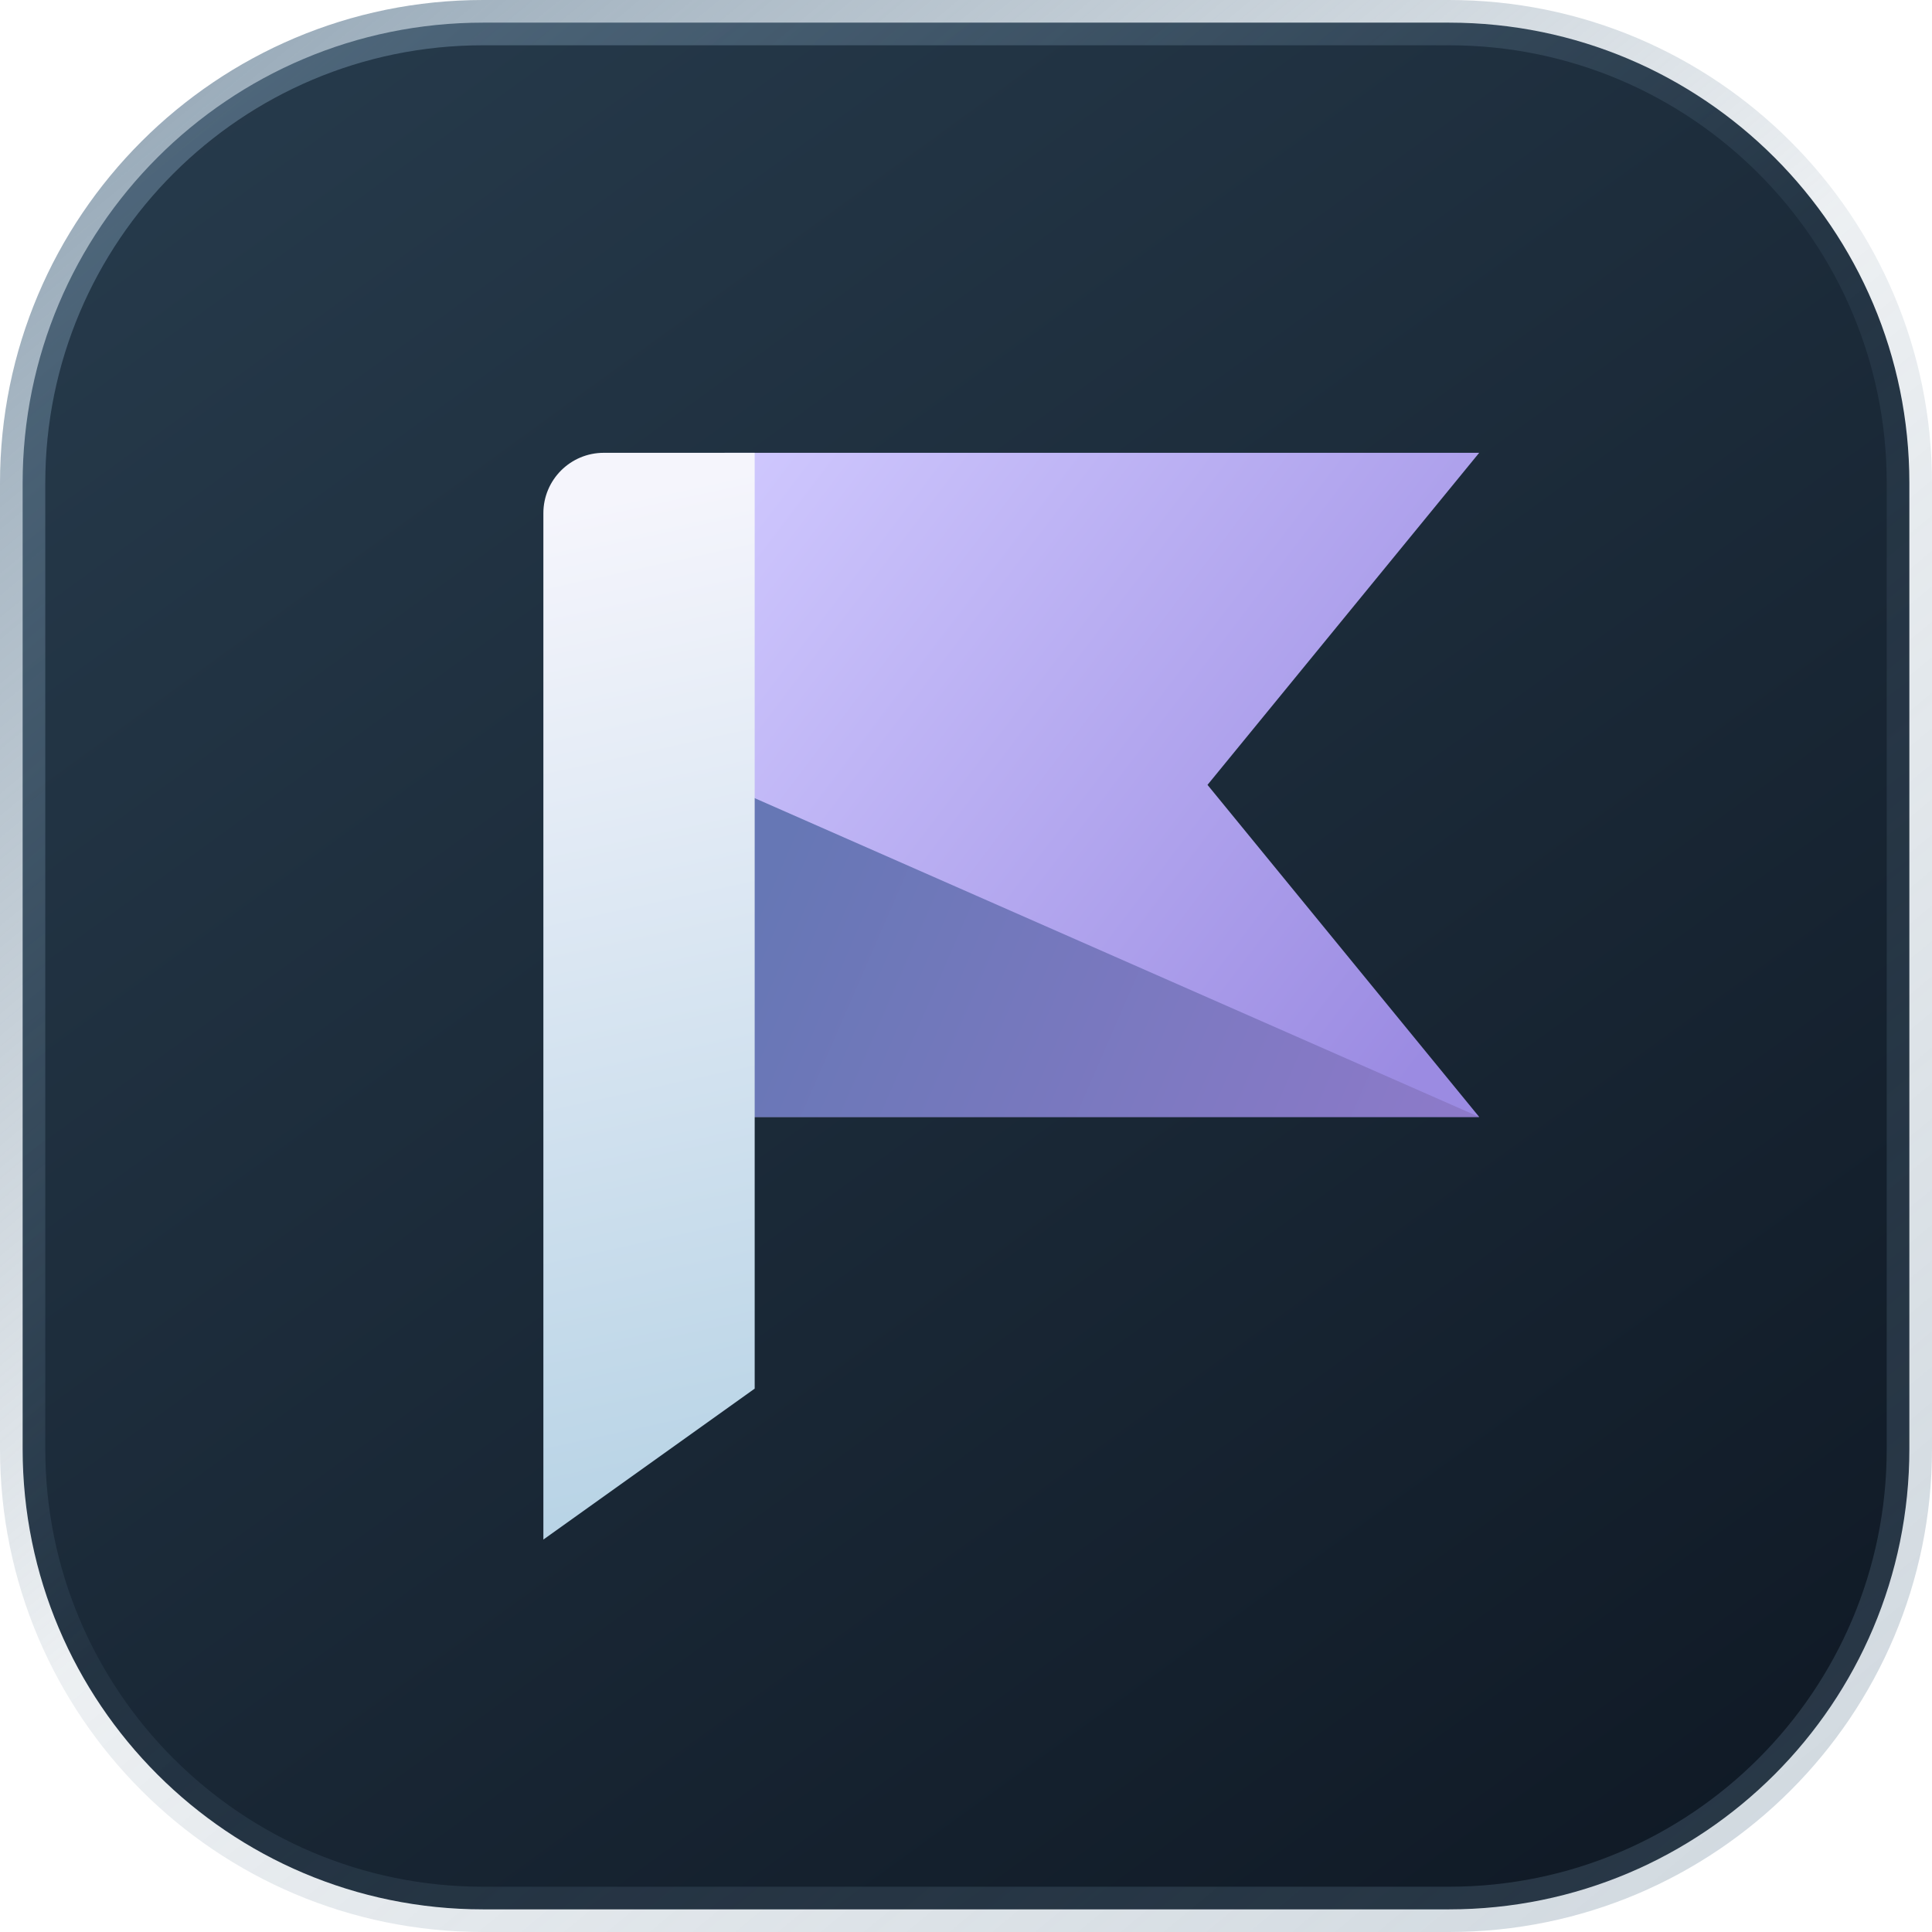
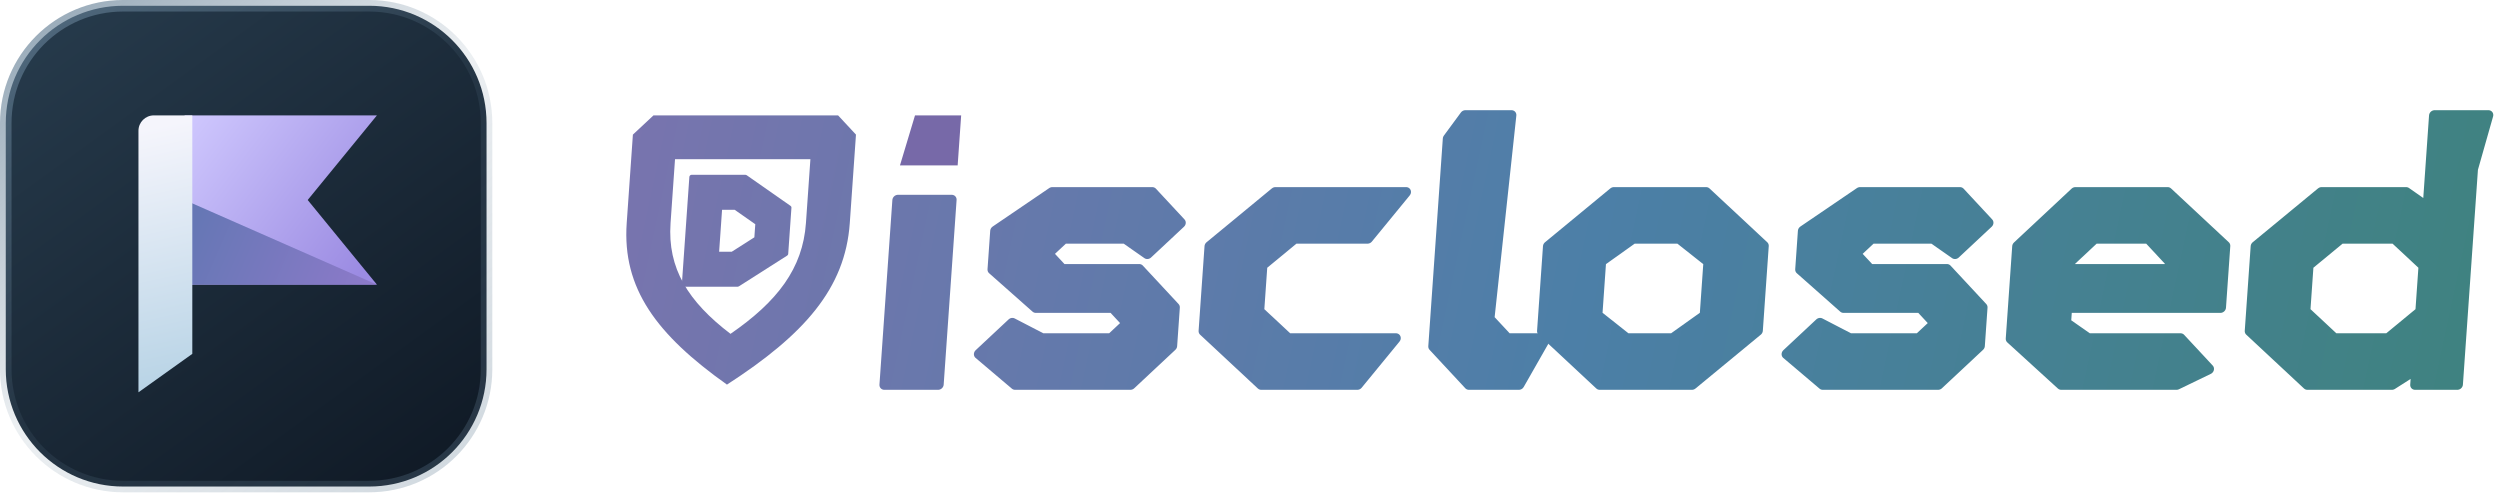
- <svg xmlns="http://www.w3.org/2000/svg" width="64" height="64" viewBox="0 0 64 64" fill="none">
+ <svg xmlns="http://www.w3.org/2000/svg" width="325" height="64" viewBox="0 0 325 64" fill="none">
  <defs>
    <linearGradient id="surface" x1="8" y1="2" x2="53" y2="64" gradientUnits="userSpaceOnUse">
      <stop stop-color="#263A4B" />
      <stop offset="1" stop-color="#101A26" />
    </linearGradient>
    <linearGradient id="edge" x1="4" y1="0" x2="57" y2="64" gradientUnits="userSpaceOnUse">
      <stop stop-color="#658096" stop-opacity=".7" />
      <stop offset=".5" stop-color="#658096" stop-opacity=".12" />
      <stop offset="1" stop-color="#658096" stop-opacity=".3" />
    </linearGradient>
    <linearGradient id="ribbon" x1="23" y1="15" x2="48" y2="34" gradientUnits="userSpaceOnUse">
      <stop stop-color="#D1CAFF" />
      <stop offset="1" stop-color="#9B8BE2" />
    </linearGradient>
    <linearGradient id="fold" x1="25" y1="30" x2="48" y2="40" gradientUnits="userSpaceOnUse">
      <stop stop-color="#6677B5" />
      <stop offset="1" stop-color="#8E7ACA" />
    </linearGradient>
    <linearGradient id="staff" x1="18" y1="17" x2="25" y2="49" gradientUnits="userSpaceOnUse">
      <stop stop-color="#F5F5FC" />
      <stop offset="1" stop-color="#B9D4E6" />
    </linearGradient>
+     <linearGradient id="wordmark-ink" x1="82" y1="15" x2="324" y2="50" gradientUnits="userSpaceOnUse">
+       <stop stop-color="#7874AE" />
+       <stop offset=".52" stop-color="#4C7FA7" />
+       <stop offset="1" stop-color="#3F8280" />
+     </linearGradient>
  </defs>
  <rect x=".75" y=".75" width="62.5" height="62.5" rx="15.25" fill="url(#surface)" stroke="url(#edge)" stroke-width="1.5" />
  <path d="M24 15h25l-9 11 9 11H24V15Z" fill="url(#ribbon)" />
  <path d="m24 26 25 11H24V26Z" fill="url(#fold)" />
  <path d="M18 17a2 2 0 0 1 2-2h5v31l-7 5V17Z" fill="url(#staff)" />
+   <g transform="translate(1.5) skewX(-4)" fill="url(#wordmark-ink)" fill-rule="evenodd">
+     <path d="M84.5 15h24l2.5 2.5V29c0 8.5-4.9 14.5-14.5 21C86.9 43.5 82 37.5 82 29V17.5L84.5 15ZM87.7 20.7V29c0 5.9 3 10.2 8.8 14.4 5.8-4.2 8.8-8.5 8.8-14.4v-8.3H87.7Z" />
+     <path d="M90 23h7l6 4v6l-6 4h-7V23Zm4 4v6h2l3-2v-2l-3-2h-2Z" stroke="url(#wordmark-ink)" stroke-width=".55" stroke-linejoin="round" />
+     <g stroke="url(#wordmark-ink)" stroke-width="1.35" stroke-linejoin="round">
+       <path d="M117 26h7v24h-7Z" />
+       <path d="M137 25h13l4 4-4 4-3-2h-8l-2 2 2 2h10l5 5v5l-5 5h-15l-5-4 4-4 4 2h9l2-2-2-2h-10l-6-5v-5Z" />
+       <path d="M166 25h17l-4.5 6H169l-4 3.5v6l4 3.5h14l-4.5 6H166l-8-7V32Z" />
+       <path d="M190 15h6l-1 26.5 2.5 2.5h5l-3 6H193l-5-5V18Z" />
+       <path d="M210 25h12l8 7v11l-8 7h-12l-8-7V32Zm3 6-4 3v7l4 3h6l4-3v-7l-4-3Z" />
+       <path d="M242 25h13l4 4-4 4-3-2h-8l-2 2 2 2h10l5 5v5l-5 5h-15l-5-4 4-4 4 2h9l2-2-2-2h-10l-6-5v-5Z" />
+       <path d="M271 25h12l8 7v8h-20v2l3 2h12l4 4-4 2h-15l-7-6V32Zm3 6-3 3v1h13v-1l-3-3Z" transform="translate(-1)" />
+       <path d="M317 15h7l-1.5 7v28H317v-2l-3 2h-11l-8-7V32l8-7h11l3 2V15Zm-11 16-4 3.5v6l4 3.5h7l4-3.5v-6l-4-3.5Z" transform="translate(-1)" />
+     </g>
+     <path fill="#7769A8" d="M118.5 15h6v6.5H117Z" />
+   </g>
</svg>
